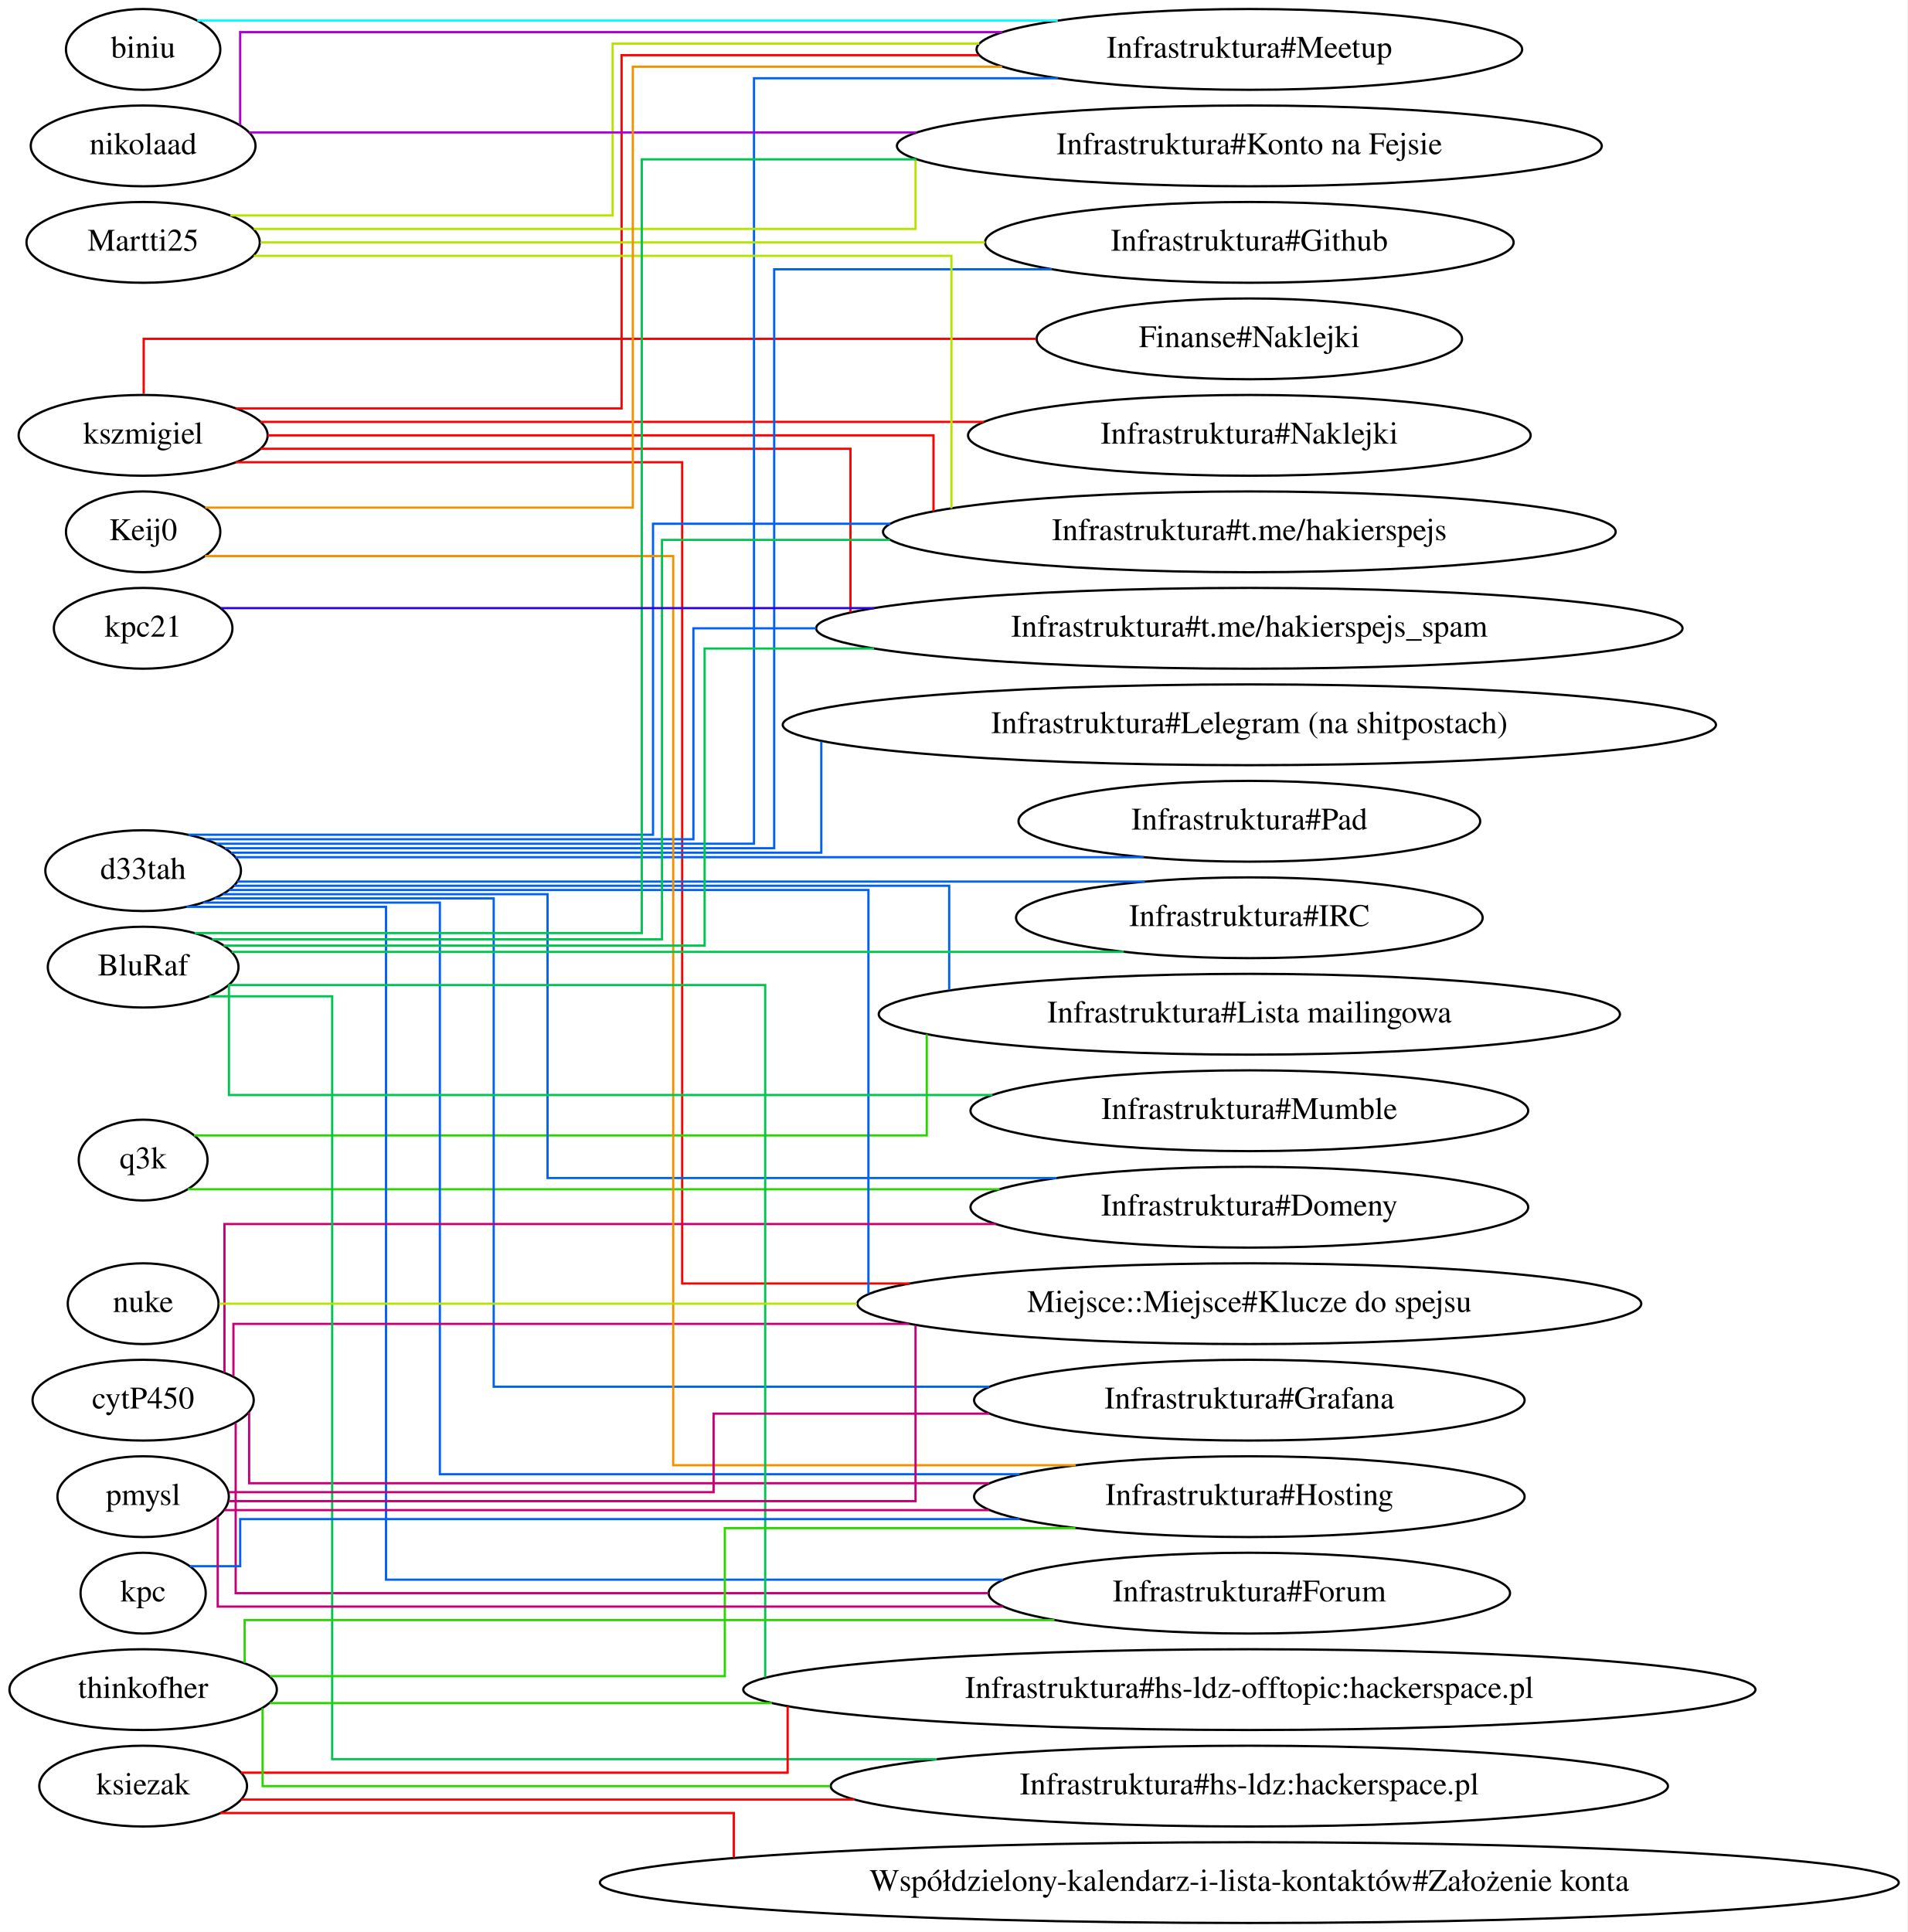
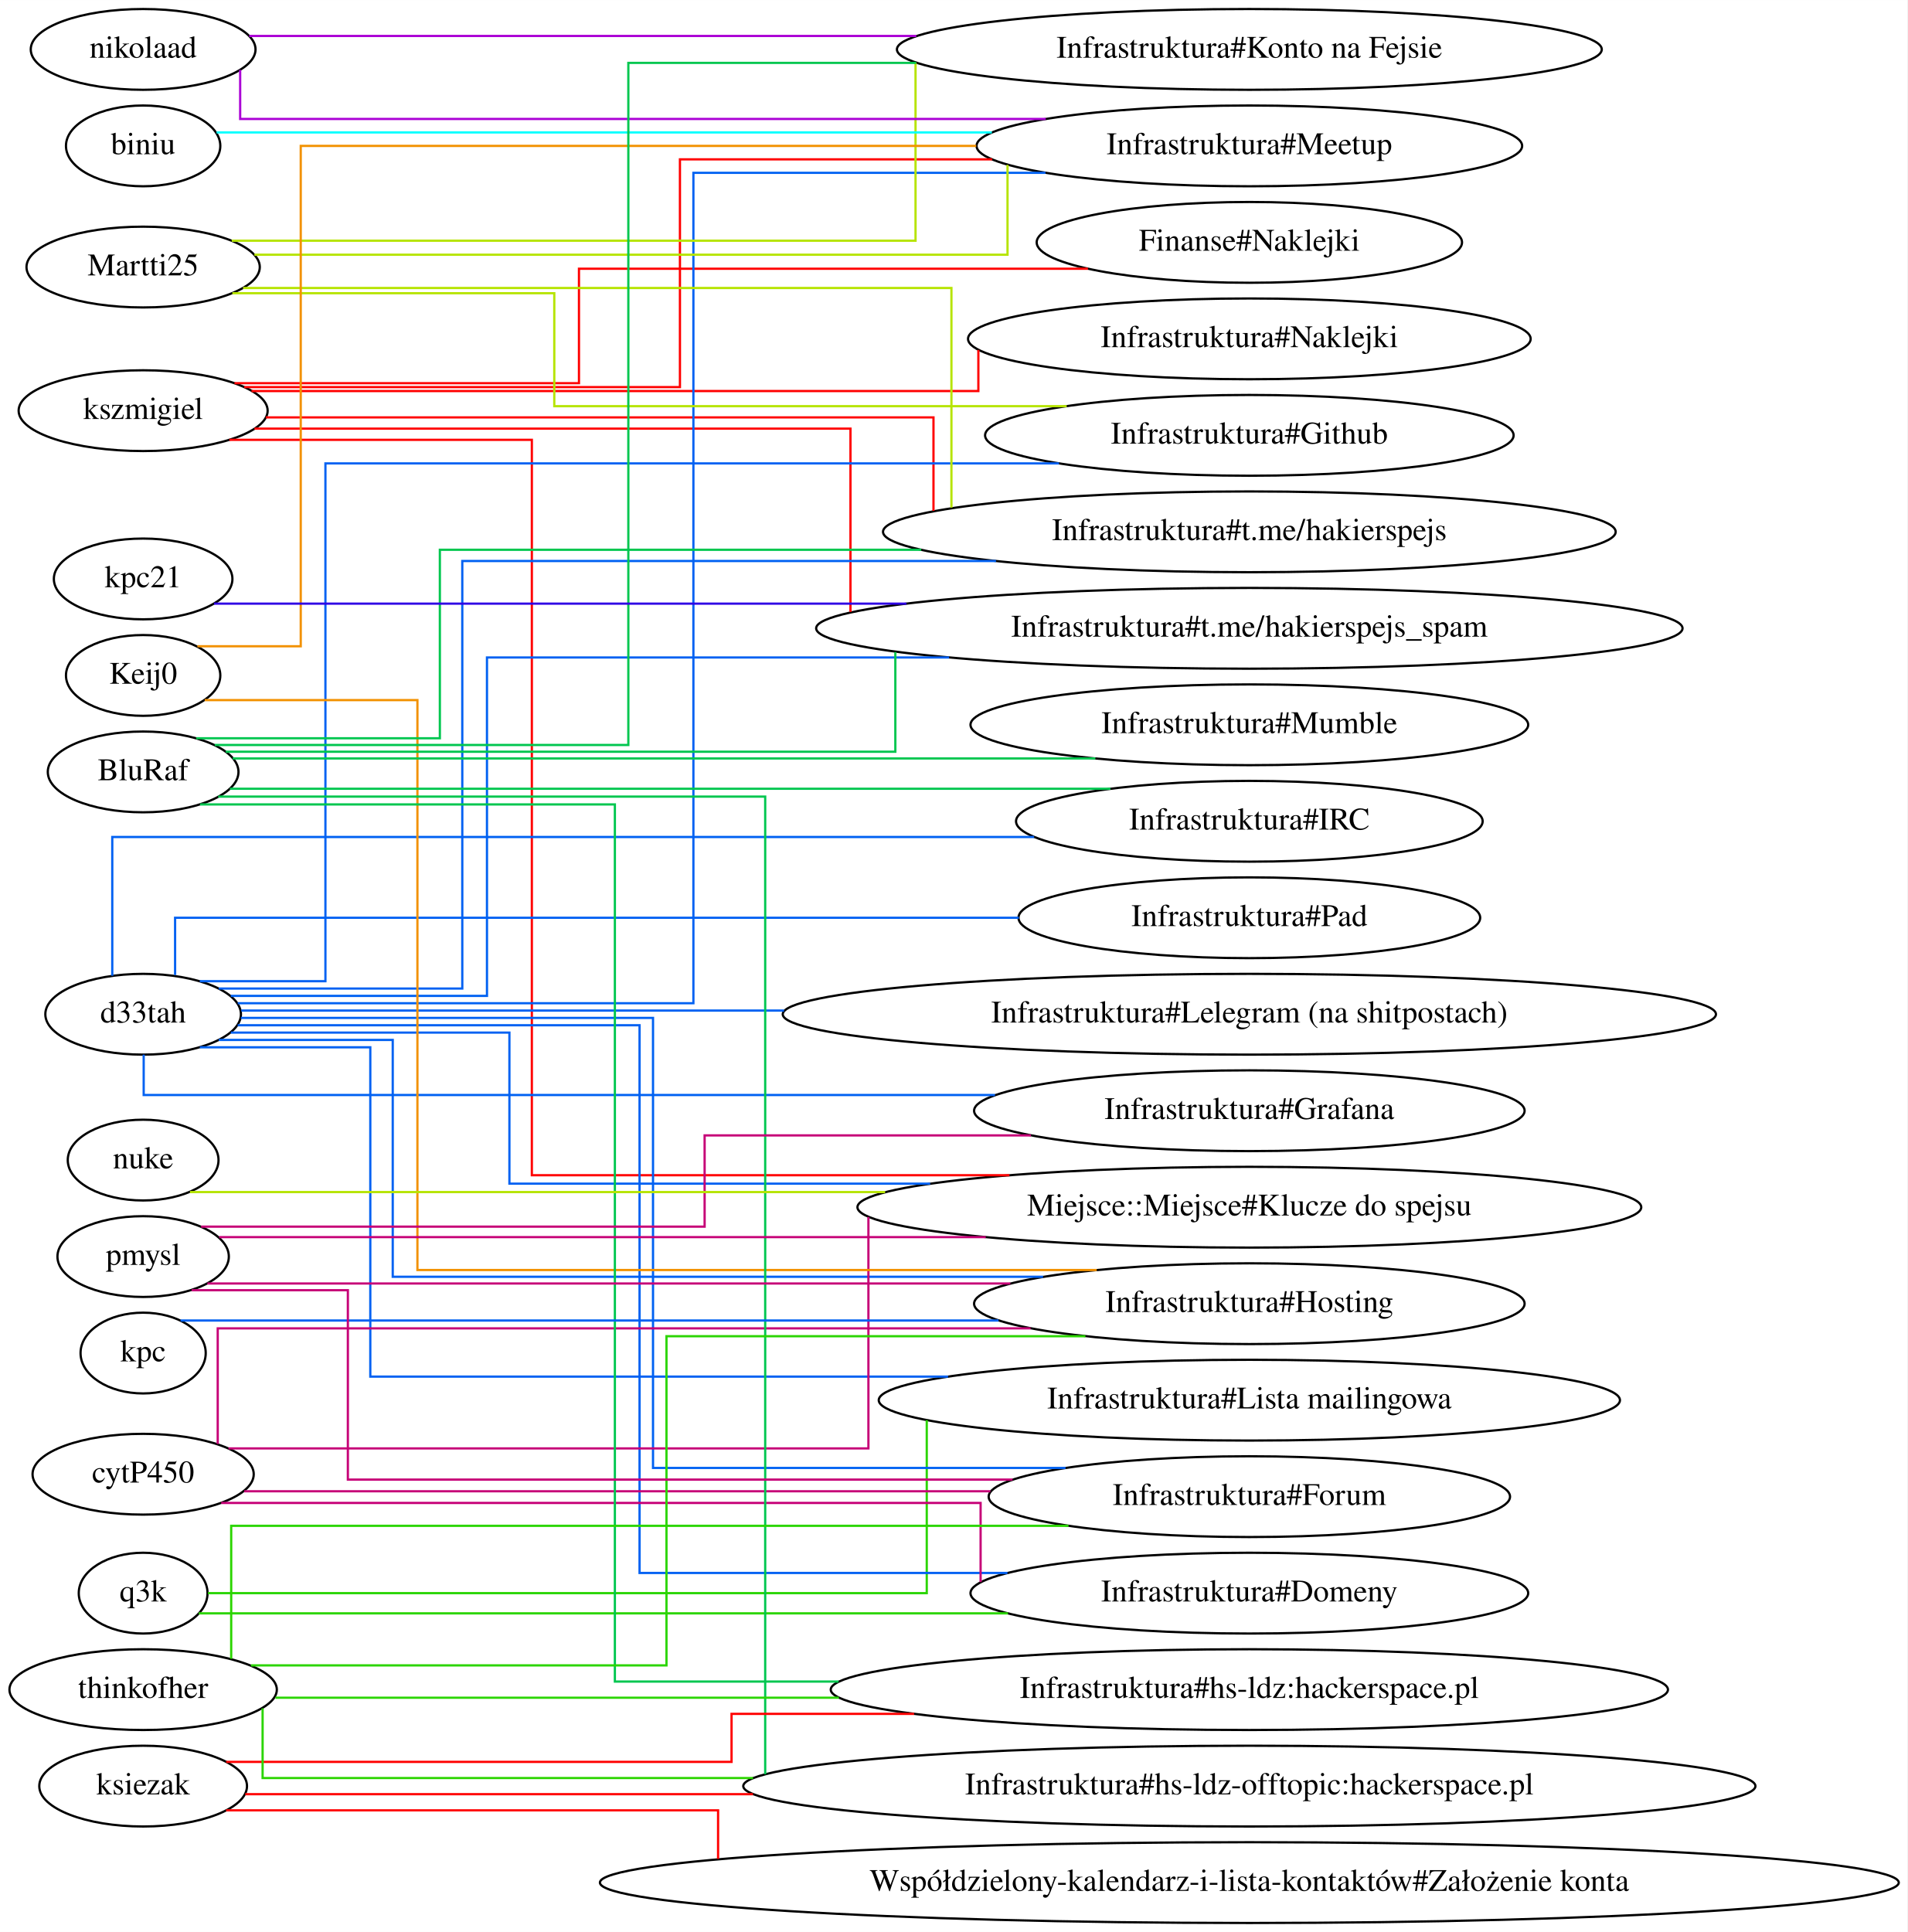
<svg xmlns="http://www.w3.org/2000/svg" width="850pt" height="861pt" viewBox="0.00 0.00 850.04 861.00">
  <g id="graph0" class="graph" transform="scale(1 1) rotate(0) translate(4 857)">
    <polygon fill="#ffffff" stroke="transparent" points="-4,4 -4,-857 846.038,-857 846.038,4 -4,4" />
    <g id="node1" class="node">
-       <ellipse fill="none" stroke="#000000" cx="59.795" cy="-663" rx="55.491" ry="18" />
-       <text text-anchor="middle" x="59.795" y="-659.3" font-family="Times,serif" font-size="14.00" fill="#000000">kszmigiel</text>
+       <ellipse fill="none" stroke="#000000" cx="59.795" cy="-674" rx="55.491" ry="18" />
+       <text text-anchor="middle" x="59.795" y="-670.3" font-family="Times,serif" font-size="14.00" fill="#000000">kszmigiel</text>
    </g>
    <g id="node2" class="node">
-       <ellipse fill="none" stroke="#000000" cx="552.814" cy="-706" rx="94.783" ry="18" />
-       <text text-anchor="middle" x="552.814" y="-702.3" font-family="Times,serif" font-size="14.00" fill="#000000">Finanse#Naklejki</text>
+       <ellipse fill="none" stroke="#000000" cx="552.814" cy="-749" rx="94.783" ry="18" />
+       <text text-anchor="middle" x="552.814" y="-745.3" font-family="Times,serif" font-size="14.00" fill="#000000">Finanse#Naklejki</text>
    </g>
    <g id="edge1" class="edge">
-       <path fill="none" stroke="#ff0000" d="M60.038,-681.485C60.038,-693.14 60.038,-706 60.038,-706 60.038,-706 314.607,-706 457.802,-706" />
+       <path fill="none" stroke="#ff0000" d="M100.514,-686.25C157.473,-686.25 254.038,-686.25 254.038,-686.25 254.038,-686.25 254.038,-737.25 254.038,-737.25 254.038,-737.25 392.462,-737.25 480.869,-737.25" />
    </g>
    <g id="node3" class="node">
-       <ellipse fill="none" stroke="#000000" cx="552.814" cy="-835" rx="121.578" ry="18" />
-       <text text-anchor="middle" x="552.814" y="-831.3" font-family="Times,serif" font-size="14.00" fill="#000000">Infrastruktura#Meetup</text>
+       <ellipse fill="none" stroke="#000000" cx="552.814" cy="-319" rx="174.669" ry="18" />
+       <text text-anchor="middle" x="552.814" y="-315.3" font-family="Times,serif" font-size="14.00" fill="#000000">Miejsce::Miejsce#Klucze do spejsu</text>
    </g>
    <g id="edge2" class="edge">
-       <path fill="none" stroke="#ff0000" d="M101.163,-675C163.175,-675 273.038,-675 273.038,-675 273.038,-675 273.038,-832.429 273.038,-832.429 273.038,-832.429 356.413,-832.429 432.134,-832.429" />
+       <path fill="none" stroke="#ff0000" d="M98.243,-661C149.282,-661 233.038,-661 233.038,-661 233.038,-661 233.038,-333.25 233.038,-333.25 233.038,-333.25 352.927,-333.25 445.889,-333.25" />
    </g>
    <g id="node4" class="node">
+       <ellipse fill="none" stroke="#000000" cx="552.814" cy="-706" rx="125.378" ry="18" />
+       <text text-anchor="middle" x="552.814" y="-702.3" font-family="Times,serif" font-size="14.00" fill="#000000">Infrastruktura#Naklejki</text>
+     </g>
+     <g id="edge3" class="edge">
+       <path fill="none" stroke="#ff0000" d="M108.077,-682.75C208.797,-682.75 432.038,-682.75 432.038,-682.75 432.038,-682.75 432.038,-694.244 432.038,-701.069" />
+     </g>
+     <g id="node5" class="node">
      <ellipse fill="none" stroke="#000000" cx="552.814" cy="-577" rx="193.066" ry="18" />
      <text text-anchor="middle" x="552.814" y="-573.3" font-family="Times,serif" font-size="14.00" fill="#000000">Infrastruktura#t.me/hakierspejs_spam</text>
    </g>
-     <g id="edge3" class="edge">
-       <path fill="none" stroke="#ff0000" d="M112.205,-657C201.845,-657 375.038,-657 375.038,-657 375.038,-657 375.038,-603.678 375.038,-584.1" />
-     </g>
-     <g id="node5" class="node">
-       <ellipse fill="none" stroke="#000000" cx="552.814" cy="-663" rx="125.378" ry="18" />
-       <text text-anchor="middle" x="552.814" y="-659.3" font-family="Times,serif" font-size="14.00" fill="#000000">Infrastruktura#Naklejki</text>
-     </g>
    <g id="edge4" class="edge">
-       <path fill="none" stroke="#ff0000" d="M112.09,-669C188.295,-669 331.935,-669 434.522,-669" />
+       <path fill="none" stroke="#ff0000" d="M109.398,-666C198.175,-666 375.038,-666 375.038,-666 375.038,-666 375.038,-605.539 375.038,-584.283" />
    </g>
    <g id="node6" class="node">
-       <ellipse fill="none" stroke="#000000" cx="552.814" cy="-276" rx="174.669" ry="18" />
-       <text text-anchor="middle" x="552.814" y="-272.3" font-family="Times,serif" font-size="14.00" fill="#000000">Miejsce::Miejsce#Klucze do spejsu</text>
+       <ellipse fill="none" stroke="#000000" cx="552.814" cy="-792" rx="121.578" ry="18" />
+       <text text-anchor="middle" x="552.814" y="-788.3" font-family="Times,serif" font-size="14.00" fill="#000000">Infrastruktura#Meetup</text>
    </g>
    <g id="edge5" class="edge">
-       <path fill="none" stroke="#ff0000" d="M101.094,-651C169.783,-651 300.038,-651 300.038,-651 300.038,-651 300.038,-285 300.038,-285 300.038,-285 347.561,-285 401.395,-285" />
+       <path fill="none" stroke="#ff0000" d="M104.794,-684.5C174.097,-684.5 299.038,-684.5 299.038,-684.5 299.038,-684.5 299.038,-786 299.038,-786 299.038,-786 370.924,-786 438.176,-786" />
    </g>
    <g id="node7" class="node">
      <ellipse fill="none" stroke="#000000" cx="552.814" cy="-620" rx="163.271" ry="18" />
      <text text-anchor="middle" x="552.814" y="-616.3" font-family="Times,serif" font-size="14.00" fill="#000000">Infrastruktura#t.me/hakierspejs</text>
    </g>
    <g id="edge6" class="edge">
-       <path fill="none" stroke="#ff0000" d="M115.22,-663C214.417,-663 412.038,-663 412.038,-663 412.038,-663 412.038,-641.741 412.038,-629.119" />
+       <path fill="none" stroke="#ff0000" d="M114.446,-671C213.385,-671 412.038,-671 412.038,-671 412.038,-671 412.038,-644.077 412.038,-629.354" />
    </g>
    <g id="node8" class="node">
-       <ellipse fill="none" stroke="#000000" cx="59.795" cy="-340" rx="28.695" ry="18" />
-       <text text-anchor="middle" x="59.795" y="-336.3" font-family="Times,serif" font-size="14.00" fill="#000000">q3k</text>
+       <ellipse fill="none" stroke="#000000" cx="59.795" cy="-147" rx="28.695" ry="18" />
+       <text text-anchor="middle" x="59.795" y="-143.3" font-family="Times,serif" font-size="14.00" fill="#000000">q3k</text>
    </g>
    <g id="node9" class="node">
-       <ellipse fill="none" stroke="#000000" cx="552.814" cy="-405" rx="165.171" ry="18" />
-       <text text-anchor="middle" x="552.814" y="-401.3" font-family="Times,serif" font-size="14.00" fill="#000000">Infrastruktura#Lista mailingowa</text>
+       <ellipse fill="none" stroke="#000000" cx="552.814" cy="-233" rx="165.171" ry="18" />
+       <text text-anchor="middle" x="552.814" y="-229.3" font-family="Times,serif" font-size="14.00" fill="#000000">Infrastruktura#Lista mailingowa</text>
    </g>
    <g id="edge7" class="edge">
-       <path fill="none" stroke="#2bd500" d="M82.44,-351C159.831,-351 409.038,-351 409.038,-351 409.038,-351 409.038,-380.745 409.038,-396.083" />
+       <path fill="none" stroke="#2bd500" d="M88.672,-147C172.346,-147 409.038,-147 409.038,-147 409.038,-147 409.038,-202.148 409.038,-224.12" />
    </g>
    <g id="node10" class="node">
-       <ellipse fill="none" stroke="#000000" cx="552.814" cy="-319" rx="124.278" ry="18" />
-       <text text-anchor="middle" x="552.814" y="-315.3" font-family="Times,serif" font-size="14.00" fill="#000000">Infrastruktura#Domeny</text>
+       <ellipse fill="none" stroke="#000000" cx="552.814" cy="-147" rx="124.278" ry="18" />
+       <text text-anchor="middle" x="552.814" y="-143.3" font-family="Times,serif" font-size="14.00" fill="#000000">Infrastruktura#Domeny</text>
    </g>
    <g id="edge8" class="edge">
-       <path fill="none" stroke="#2bd500" d="M79.732,-327C139.677,-327 321.522,-327 441.502,-327" />
+       <path fill="none" stroke="#2bd500" d="M84.582,-138C149.654,-138 328.381,-138 445.245,-138" />
    </g>
    <g id="node11" class="node">
-       <ellipse fill="none" stroke="#000000" cx="59.795" cy="-469" rx="43.592" ry="18" />
-       <text text-anchor="middle" x="59.795" y="-465.3" font-family="Times,serif" font-size="14.00" fill="#000000">d33tah</text>
+       <ellipse fill="none" stroke="#000000" cx="59.795" cy="-405" rx="43.592" ry="18" />
+       <text text-anchor="middle" x="59.795" y="-401.3" font-family="Times,serif" font-size="14.00" fill="#000000">d33tah</text>
+     </g>
+     <g id="edge10" class="edge">
+       <path fill="none" stroke="#0061f2" d="M98.895,-396.818C147.19,-396.818 223.038,-396.818 223.038,-396.818 223.038,-396.818 223.038,-329.5 223.038,-329.5 223.038,-329.5 321.313,-329.5 410.566,-329.5" />
+     </g>
+     <g id="edge14" class="edge">
+       <path fill="none" stroke="#0061f2" d="M98.861,-413.182C144.263,-413.182 213.038,-413.182 213.038,-413.182 213.038,-413.182 213.038,-564 213.038,-564 213.038,-564 323.931,-564 419.013,-564" />
+     </g>
+     <g id="edge20" class="edge">
+       <path fill="none" stroke="#0061f2" d="M101.954,-409.909C172.072,-409.909 305.038,-409.909 305.038,-409.909 305.038,-409.909 305.038,-780 305.038,-780 305.038,-780 391.243,-780 461.958,-780" />
+     </g>
+     <g id="edge21" class="edge">
+       <path fill="none" stroke="#0061f2" d="M93.504,-416.454C135.568,-416.454 202.038,-416.454 202.038,-416.454 202.038,-416.454 202.038,-607 202.038,-607 202.038,-607 337.352,-607 439.895,-607" />
+     </g>
+     <g id="edge15" class="edge">
+       <path fill="none" stroke="#0061f2" d="M85.082,-390.273C115.069,-390.273 161.038,-390.273 161.038,-390.273 161.038,-390.273 161.038,-243.5 161.038,-243.5 161.038,-243.5 305.124,-243.5 418.535,-243.5" />
+     </g>
+     <g id="edge19" class="edge">
+       <path fill="none" stroke="#0061f2" d="M101.93,-400.091C166.121,-400.091 281.038,-400.091 281.038,-400.091 281.038,-400.091 281.038,-156 281.038,-156 281.038,-156 369.132,-156 445.01,-156" />
+     </g>
+     <g id="node12" class="node">
+       <ellipse fill="none" stroke="#000000" cx="552.814" cy="-448" rx="102.882" ry="18" />
+       <text text-anchor="middle" x="552.814" y="-444.3" font-family="Times,serif" font-size="14.00" fill="#000000">Infrastruktura#Pad</text>
    </g>
    <g id="edge9" class="edge">
-       <path fill="none" stroke="#0061f2" d="M92.363,-481C164.625,-481 332.038,-481 332.038,-481 332.038,-481 332.038,-822.143 332.038,-822.143 332.038,-822.143 405.33,-822.143 467.456,-822.143" />
+       <path fill="none" stroke="#0061f2" d="M74.038,-422.49C74.038,-434.394 74.038,-448 74.038,-448 74.038,-448 309.424,-448 450.104,-448" />
+     </g>
+     <g id="node13" class="node">
+       <ellipse fill="none" stroke="#000000" cx="552.814" cy="-276" rx="122.678" ry="18" />
+       <text text-anchor="middle" x="552.814" y="-272.3" font-family="Times,serif" font-size="14.00" fill="#000000">Infrastruktura#Hosting</text>
    </g>
    <g id="edge11" class="edge">
-       <path fill="none" stroke="#0061f2" d="M87.451,-483C151.588,-483 305.038,-483 305.038,-483 305.038,-483 305.038,-577 305.038,-577 305.038,-577 327.893,-577 359.72,-577" />
+       <path fill="none" stroke="#0061f2" d="M93.473,-393.546C126.215,-393.546 171.038,-393.546 171.038,-393.546 171.038,-393.546 171.038,-288 171.038,-288 171.038,-288 347.916,-288 460.883,-288" />
+     </g>
+     <g id="node14" class="node">
+       <ellipse fill="none" stroke="#000000" cx="552.814" cy="-663" rx="117.779" ry="18" />
+       <text text-anchor="middle" x="552.814" y="-659.3" font-family="Times,serif" font-size="14.00" fill="#000000">Infrastruktura#Github</text>
+     </g>
+     <g id="edge12" class="edge">
+       <path fill="none" stroke="#0061f2" d="M85.055,-419.727C108.904,-419.727 141.038,-419.727 141.038,-419.727 141.038,-419.727 141.038,-650.5 141.038,-650.5 141.038,-650.5 347.451,-650.5 467.993,-650.5" />
+     </g>
+     <g id="node15" class="node">
+       <ellipse fill="none" stroke="#000000" cx="552.814" cy="-491" rx="103.981" ry="18" />
+       <text text-anchor="middle" x="552.814" y="-487.3" font-family="Times,serif" font-size="14.00" fill="#000000">Infrastruktura#IRC</text>
+     </g>
+     <g id="edge13" class="edge">
+       <path fill="none" stroke="#0061f2" d="M46.038,-422.142C46.038,-445.376 46.038,-484 46.038,-484 46.038,-484 309.978,-484 456.897,-484" />
+     </g>
+     <g id="node16" class="node">
+       <ellipse fill="none" stroke="#000000" cx="552.814" cy="-405" rx="207.963" ry="18" />
+       <text text-anchor="middle" x="552.814" y="-401.3" font-family="Times,serif" font-size="14.00" fill="#000000">Infrastruktura#Lelegram (na shitpostach)</text>
+     </g>
+     <g id="edge16" class="edge">
+       <path fill="none" stroke="#0061f2" d="M103.547,-406.636C158.162,-406.636 255.381,-406.636 345.447,-406.636" />
+     </g>
+     <g id="node17" class="node">
+       <ellipse fill="none" stroke="#000000" cx="552.814" cy="-190" rx="116.18" ry="18" />
+       <text text-anchor="middle" x="552.814" y="-186.3" font-family="Times,serif" font-size="14.00" fill="#000000">Infrastruktura#Forum</text>
    </g>
    <g id="edge17" class="edge">
-       <path fill="none" stroke="#0061f2" d="M98.144,-460.375C183.768,-460.375 383.038,-460.375 383.038,-460.375 383.038,-460.375 383.038,-308.95 383.038,-280.558" />
+       <path fill="none" stroke="#0061f2" d="M103.341,-403.364C169.325,-403.364 287.038,-403.364 287.038,-403.364 287.038,-403.364 287.038,-202.8 287.038,-202.8 287.038,-202.8 392.812,-202.8 470.904,-202.8" />
+     </g>
+     <g id="node18" class="node">
+       <ellipse fill="none" stroke="#000000" cx="552.814" cy="-362" rx="122.678" ry="18" />
+       <text text-anchor="middle" x="552.814" y="-358.3" font-family="Times,serif" font-size="14.00" fill="#000000">Infrastruktura#Grafana</text>
    </g>
    <g id="edge18" class="edge">
-       <path fill="none" stroke="#0061f2" d="M79.961,-485C135.576,-485 287.038,-485 287.038,-485 287.038,-485 287.038,-623.6 287.038,-623.6 287.038,-623.6 336.556,-623.6 392.843,-623.6" />
-     </g>
-     <g id="edge19" class="edge">
-       <path fill="none" stroke="#0061f2" d="M100.306,-462.25C194.257,-462.25 419.038,-462.25 419.038,-462.25 419.038,-462.25 419.038,-432.352 419.038,-415.768" />
-     </g>
-     <g id="edge21" class="edge">
-       <path fill="none" stroke="#0061f2" d="M95.405,-458.5C147.933,-458.5 240.038,-458.5 240.038,-458.5 240.038,-458.5 240.038,-332 240.038,-332 240.038,-332 374.339,-332 466.933,-332" />
-     </g>
-     <g id="node12" class="node">
-       <ellipse fill="none" stroke="#000000" cx="552.814" cy="-190" rx="122.678" ry="18" />
-       <text text-anchor="middle" x="552.814" y="-186.3" font-family="Times,serif" font-size="14.00" fill="#000000">Infrastruktura#Hosting</text>
-     </g>
-     <g id="edge10" class="edge">
-       <path fill="none" stroke="#0061f2" d="M86.556,-454.75C125.198,-454.75 192.038,-454.75 192.038,-454.75 192.038,-454.75 192.038,-200 192.038,-200 192.038,-200 343.734,-200 450.395,-200" />
-     </g>
-     <g id="node13" class="node">
-       <ellipse fill="none" stroke="#000000" cx="552.814" cy="-147" rx="116.18" ry="18" />
-       <text text-anchor="middle" x="552.814" y="-143.3" font-family="Times,serif" font-size="14.00" fill="#000000">Infrastruktura#Forum</text>
-     </g>
-     <g id="edge12" class="edge">
-       <path fill="none" stroke="#0061f2" d="M79.146,-452.875C110.281,-452.875 168.038,-452.875 168.038,-452.875 168.038,-452.875 168.038,-153 168.038,-153 168.038,-153 329.338,-153 443.067,-153" />
-     </g>
-     <g id="node14" class="node">
-       <ellipse fill="none" stroke="#000000" cx="552.814" cy="-749" rx="117.779" ry="18" />
-       <text text-anchor="middle" x="552.814" y="-745.3" font-family="Times,serif" font-size="14.00" fill="#000000">Infrastruktura#Github</text>
-     </g>
-     <g id="edge13" class="edge">
-       <path fill="none" stroke="#0061f2" d="M96.274,-479C172.372,-479 341.038,-479 341.038,-479 341.038,-479 341.038,-737 341.038,-737 341.038,-737 406.656,-737 464.842,-737" />
-     </g>
-     <g id="node15" class="node">
-       <ellipse fill="none" stroke="#000000" cx="552.814" cy="-233" rx="122.678" ry="18" />
-       <text text-anchor="middle" x="552.814" y="-229.3" font-family="Times,serif" font-size="14.00" fill="#000000">Infrastruktura#Grafana</text>
-     </g>
-     <g id="edge14" class="edge">
-       <path fill="none" stroke="#0061f2" d="M91.79,-456.625C137.501,-456.625 216.038,-456.625 216.038,-456.625 216.038,-456.625 216.038,-239 216.038,-239 216.038,-239 339.498,-239 436.915,-239" />
-     </g>
-     <g id="node16" class="node">
-       <ellipse fill="none" stroke="#000000" cx="552.814" cy="-534" rx="207.963" ry="18" />
-       <text text-anchor="middle" x="552.814" y="-530.3" font-family="Times,serif" font-size="14.00" fill="#000000">Infrastruktura#Lelegram (na shitpostach)</text>
-     </g>
-     <g id="edge15" class="edge">
-       <path fill="none" stroke="#0061f2" d="M98.998,-477C180.778,-477 362.038,-477 362.038,-477 362.038,-477 362.038,-511.098 362.038,-526.548" />
-     </g>
-     <g id="node17" class="node">
-       <ellipse fill="none" stroke="#000000" cx="552.814" cy="-448" rx="103.981" ry="18" />
-       <text text-anchor="middle" x="552.814" y="-444.3" font-family="Times,serif" font-size="14.00" fill="#000000">Infrastruktura#IRC</text>
-     </g>
-     <g id="edge16" class="edge">
-       <path fill="none" stroke="#0061f2" d="M101.829,-464.125C193.461,-464.125 410.63,-464.125 506.248,-464.125" />
-     </g>
-     <g id="node18" class="node">
-       <ellipse fill="none" stroke="#000000" cx="552.814" cy="-491" rx="102.882" ry="18" />
-       <text text-anchor="middle" x="552.814" y="-487.3" font-family="Times,serif" font-size="14.00" fill="#000000">Infrastruktura#Pad</text>
-     </g>
-     <g id="edge20" class="edge">
-       <path fill="none" stroke="#0061f2" d="M100.981,-475C191.933,-475 409.469,-475 505.675,-475" />
+       <path fill="none" stroke="#0061f2" d="M60.038,-387C60.038,-378 60.038,-369 60.038,-369 60.038,-369 293.945,-369 439.452,-369" />
    </g>
    <g id="node19" class="node">
-       <ellipse fill="none" stroke="#000000" cx="59.795" cy="-233" rx="49.291" ry="18" />
-       <text text-anchor="middle" x="59.795" y="-229.3" font-family="Times,serif" font-size="14.00" fill="#000000">cytP450</text>
+       <ellipse fill="none" stroke="#000000" cx="59.795" cy="-200" rx="49.291" ry="18" />
+       <text text-anchor="middle" x="59.795" y="-196.3" font-family="Times,serif" font-size="14.00" fill="#000000">cytP450</text>
    </g>
    <g id="edge24" class="edge">
-       <path fill="none" stroke="#c60077" d="M100.038,-243.758C100.038,-253.719 100.038,-267 100.038,-267 100.038,-267 269.521,-267 401.101,-267" />
+       <path fill="none" stroke="#c60077" d="M97.825,-211.5C183.272,-211.5 383.038,-211.5 383.038,-211.5 383.038,-211.5 383.038,-294.541 383.038,-314.653" />
+     </g>
+     <g id="edge23" class="edge">
+       <path fill="none" stroke="#c60077" d="M94.573,-187.2C187.231,-187.2 433.038,-187.2 433.038,-187.2 433.038,-187.2 433.038,-162.664 433.038,-151.929" />
+     </g>
+     <g id="edge22" class="edge">
+       <path fill="none" stroke="#c60077" d="M93.038,-213.468C93.038,-232.507 93.038,-265 93.038,-265 93.038,-265 320.344,-265 455.307,-265" />
    </g>
    <g id="edge25" class="edge">
-       <path fill="none" stroke="#c60077" d="M96.038,-245.266C96.038,-267.344 96.038,-311.5 96.038,-311.5 96.038,-311.5 304.639,-311.5 439.903,-311.5" />
-     </g>
-     <g id="edge22" class="edge">
-       <path fill="none" stroke="#c60077" d="M107.038,-227.541C107.038,-217.248 107.038,-196 107.038,-196 107.038,-196 304.774,-196 436.855,-196" />
-     </g>
-     <g id="edge23" class="edge">
-       <path fill="none" stroke="#c60077" d="M101.038,-222.797C101.038,-200.016 101.038,-147 101.038,-147 101.038,-147 302.612,-147 436.47,-147" />
+       <path fill="none" stroke="#c60077" d="M104.854,-192.4C179.554,-192.4 331.309,-192.4 437.391,-192.4" />
    </g>
    <g id="node20" class="node">
-       <ellipse fill="none" stroke="#000000" cx="59.795" cy="-749" rx="51.991" ry="18" />
-       <text text-anchor="middle" x="59.795" y="-745.3" font-family="Times,serif" font-size="14.00" fill="#000000">Martti25</text>
+       <ellipse fill="none" stroke="#000000" cx="59.795" cy="-738" rx="51.991" ry="18" />
+       <text text-anchor="middle" x="59.795" y="-734.3" font-family="Times,serif" font-size="14.00" fill="#000000">Martti25</text>
+     </g>
+     <g id="edge27" class="edge">
+       <path fill="none" stroke="#b6e400" d="M109.37,-743.5C213.418,-743.5 445.038,-743.5 445.038,-743.5 445.038,-743.5 445.038,-769.656 445.038,-783.552" />
    </g>
    <g id="edge29" class="edge">
-       <path fill="none" stroke="#b6e400" d="M98.661,-761C159.173,-761 269.038,-761 269.038,-761 269.038,-761 269.038,-837.571 269.038,-837.571 269.038,-837.571 355.124,-837.571 432.467,-837.571" />
+       <path fill="none" stroke="#b6e400" d="M104.329,-728.667C200.712,-728.667 420.038,-728.667 420.038,-728.667 420.038,-728.667 420.038,-658.303 420.038,-630.817" />
+     </g>
+     <g id="edge28" class="edge">
+       <path fill="none" stroke="#b6e400" d="M99.556,-726.333C153.449,-726.333 243.038,-726.333 243.038,-726.333 243.038,-726.333 243.038,-676 243.038,-676 243.038,-676 379.643,-676 471.424,-676" />
+     </g>
+     <g id="node21" class="node">
+       <ellipse fill="none" stroke="#000000" cx="552.814" cy="-835" rx="157.072" ry="18" />
+       <text text-anchor="middle" x="552.814" y="-831.3" font-family="Times,serif" font-size="14.00" fill="#000000">Infrastruktura#Konto na Fejsie</text>
    </g>
    <g id="edge26" class="edge">
-       <path fill="none" stroke="#b6e400" d="M109.13,-743C207.791,-743 420.038,-743 420.038,-743 420.038,-743 420.038,-660.232 420.038,-630.487" />
-     </g>
-     <g id="edge28" class="edge">
-       <path fill="none" stroke="#b6e400" d="M112.09,-749C188.418,-749 332.402,-749 435.022,-749" />
-     </g>
-     <g id="node21" class="node">
-       <ellipse fill="none" stroke="#000000" cx="552.814" cy="-792" rx="157.072" ry="18" />
-       <text text-anchor="middle" x="552.814" y="-788.3" font-family="Times,serif" font-size="14.00" fill="#000000">Infrastruktura#Konto na Fejsie</text>
-     </g>
-     <g id="edge27" class="edge">
-       <path fill="none" stroke="#b6e400" d="M109.116,-755C204.303,-755 404.038,-755 404.038,-755 404.038,-755 404.038,-775.381 404.038,-785.89" />
+       <path fill="none" stroke="#b6e400" d="M99.284,-749.75C189.705,-749.75 404.038,-749.75 404.038,-749.75 404.038,-749.75 404.038,-809.88 404.038,-829.14" />
    </g>
    <g id="node22" class="node">
-       <ellipse fill="none" stroke="#000000" cx="59.795" cy="-835" rx="34.394" ry="18" />
-       <text text-anchor="middle" x="59.795" y="-831.3" font-family="Times,serif" font-size="14.00" fill="#000000">biniu</text>
+       <ellipse fill="none" stroke="#000000" cx="59.795" cy="-792" rx="34.394" ry="18" />
+       <text text-anchor="middle" x="59.795" y="-788.3" font-family="Times,serif" font-size="14.00" fill="#000000">biniu</text>
    </g>
    <g id="edge30" class="edge">
-       <path fill="none" stroke="#00ffff" d="M83.908,-847.857C152.635,-847.857 351.984,-847.857 467.43,-847.857" />
+       <path fill="none" stroke="#00ffff" d="M92.525,-798C161.722,-798 325.722,-798 438.047,-798" />
    </g>
    <g id="node23" class="node">
-       <ellipse fill="none" stroke="#000000" cx="59.795" cy="-792" rx="50.091" ry="18" />
-       <text text-anchor="middle" x="59.795" y="-788.3" font-family="Times,serif" font-size="14.00" fill="#000000">nikolaad</text>
+       <ellipse fill="none" stroke="#000000" cx="59.795" cy="-835" rx="50.091" ry="18" />
+       <text text-anchor="middle" x="59.795" y="-831.3" font-family="Times,serif" font-size="14.00" fill="#000000">nikolaad</text>
    </g>
    <g id="edge32" class="edge">
-       <path fill="none" stroke="#ab00d5" d="M103.038,-801.302C103.038,-815.943 103.038,-842.714 103.038,-842.714 103.038,-842.714 309.631,-842.714 442.786,-842.714" />
+       <path fill="none" stroke="#ab00d5" d="M103.038,-825.867C103.038,-816.722 103.038,-804 103.038,-804 103.038,-804 330.682,-804 462.066,-804" />
    </g>
    <g id="edge31" class="edge">
-       <path fill="none" stroke="#ab00d5" d="M107.067,-798C174.913,-798 302.897,-798 404.383,-798" />
+       <path fill="none" stroke="#ab00d5" d="M107.067,-841C174.913,-841 302.897,-841 404.383,-841" />
    </g>
    <g id="node24" class="node">
-       <ellipse fill="none" stroke="#000000" cx="59.795" cy="-620" rx="34.394" ry="18" />
-       <text text-anchor="middle" x="59.795" y="-616.3" font-family="Times,serif" font-size="14.00" fill="#000000">Keij0</text>
+       <ellipse fill="none" stroke="#000000" cx="59.795" cy="-556" rx="34.394" ry="18" />
+       <text text-anchor="middle" x="59.795" y="-552.3" font-family="Times,serif" font-size="14.00" fill="#000000">Keij0</text>
    </g>
    <g id="edge34" class="edge">
-       <path fill="none" stroke="#f29100" d="M87.435,-630.8C146.162,-630.8 278.038,-630.8 278.038,-630.8 278.038,-630.8 278.038,-827.286 278.038,-827.286 278.038,-827.286 366.19,-827.286 442.635,-827.286" />
+       <path fill="none" stroke="#f29100" d="M83.969,-569C104.287,-569 130.038,-569 130.038,-569 130.038,-569 130.038,-792 130.038,-792 130.038,-792 306.2,-792 431.097,-792" />
    </g>
    <g id="edge33" class="edge">
-       <path fill="none" stroke="#f29100" d="M87.357,-609.2C149.676,-609.2 296.038,-609.2 296.038,-609.2 296.038,-609.2 296.038,-204 296.038,-204 296.038,-204 399.819,-204 475.424,-204" />
+       <path fill="none" stroke="#f29100" d="M87.228,-545C123.27,-545 182.038,-545 182.038,-545 182.038,-545 182.038,-291 182.038,-291 182.038,-291 377.768,-291 484.808,-291" />
    </g>
    <g id="node25" class="node">
-       <ellipse fill="none" stroke="#000000" cx="59.795" cy="-426" rx="42.494" ry="18" />
-       <text text-anchor="middle" x="59.795" y="-422.3" font-family="Times,serif" font-size="14.00" fill="#000000">BluRaf</text>
+       <ellipse fill="none" stroke="#000000" cx="59.795" cy="-513" rx="42.494" ry="18" />
+       <text text-anchor="middle" x="59.795" y="-509.3" font-family="Times,serif" font-size="14.00" fill="#000000">BluRaf</text>
+     </g>
+     <g id="edge38" class="edge">
+       <path fill="none" stroke="#00c64f" d="M96.631,-522C183.718,-522 395.038,-522 395.038,-522 395.038,-522 395.038,-550.413 395.038,-566.395" />
+     </g>
+     <g id="edge41" class="edge">
+       <path fill="none" stroke="#00c64f" d="M83.437,-528C121.475,-528 192.038,-528 192.038,-528 192.038,-528 192.038,-612 192.038,-612 192.038,-612 306.586,-612 406.592,-612" />
    </g>
    <g id="edge37" class="edge">
-       <path fill="none" stroke="#00c64f" d="M95.648,-435.6C164.843,-435.6 310.038,-435.6 310.038,-435.6 310.038,-435.6 310.038,-568 310.038,-568 310.038,-568 343.471,-568 385.523,-568" />
-     </g>
-     <g id="edge41" class="edge">
-       <path fill="none" stroke="#00c64f" d="M90.502,-438.4C153.405,-438.4 291.038,-438.4 291.038,-438.4 291.038,-438.4 291.038,-616.4 291.038,-616.4 291.038,-616.4 338.278,-616.4 392.622,-616.4" />
+       <path fill="none" stroke="#00c64f" d="M98.481,-505.5C183.607,-505.5 387.76,-505.5 490.918,-505.5" />
+     </g>
+     <g id="edge40" class="edge">
+       <path fill="none" stroke="#00c64f" d="M91.702,-525C151.854,-525 276.038,-525 276.038,-525 276.038,-525 276.038,-829 276.038,-829 276.038,-829 338.64,-829 404.298,-829" />
+     </g>
+     <g id="node26" class="node">
+       <ellipse fill="none" stroke="#000000" cx="552.814" cy="-534" rx="124.278" ry="18" />
+       <text text-anchor="middle" x="552.814" y="-530.3" font-family="Times,serif" font-size="14.00" fill="#000000">Infrastruktura#Mumble</text>
+     </g>
+     <g id="edge35" class="edge">
+       <path fill="none" stroke="#00c64f" d="M99.723,-519C183.739,-519 379.638,-519 484.193,-519" />
+     </g>
+     <g id="node27" class="node">
+       <ellipse fill="none" stroke="#000000" cx="552.814" cy="-104" rx="186.567" ry="18" />
+       <text text-anchor="middle" x="552.814" y="-100.3" font-family="Times,serif" font-size="14.00" fill="#000000">Infrastruktura#hs-ldz:hackerspace.pl</text>
+     </g>
+     <g id="edge36" class="edge">
+       <path fill="none" stroke="#00c64f" d="M85.155,-498.5C141.073,-498.5 270.038,-498.5 270.038,-498.5 270.038,-498.5 270.038,-107.6 270.038,-107.6 270.038,-107.6 315.371,-107.6 369.734,-107.6" />
+     </g>
+     <g id="node28" class="node">
+       <ellipse fill="none" stroke="#000000" cx="552.814" cy="-61" rx="225.56" ry="18" />
+       <text text-anchor="middle" x="552.814" y="-57.3" font-family="Times,serif" font-size="14.00" fill="#000000">Infrastruktura#hs-ldz-offtopic:hackerspace.pl</text>
    </g>
    <g id="edge39" class="edge">
-       <path fill="none" stroke="#00c64f" d="M99.307,-432.8C186.594,-432.8 396.079,-432.8 496.832,-432.8" />
-     </g>
-     <g id="edge38" class="edge">
-       <path fill="none" stroke="#00c64f" d="M82.742,-441.2C139.524,-441.2 282.038,-441.2 282.038,-441.2 282.038,-441.2 282.038,-786 282.038,-786 282.038,-786 341.287,-786 404.355,-786" />
-     </g>
-     <g id="node26" class="node">
-       <ellipse fill="none" stroke="#000000" cx="552.814" cy="-61" rx="186.567" ry="18" />
-       <text text-anchor="middle" x="552.814" y="-57.3" font-family="Times,serif" font-size="14.00" fill="#000000">Infrastruktura#hs-ldz:hackerspace.pl</text>
-     </g>
-     <g id="edge35" class="edge">
-       <path fill="none" stroke="#00c64f" d="M89.259,-413C113.552,-413 144.038,-413 144.038,-413 144.038,-413 144.038,-73 144.038,-73 144.038,-73 295.103,-73 413.565,-73" />
-     </g>
-     <g id="node27" class="node">
-       <ellipse fill="none" stroke="#000000" cx="552.814" cy="-104" rx="225.56" ry="18" />
-       <text text-anchor="middle" x="552.814" y="-100.3" font-family="Times,serif" font-size="14.00" fill="#000000">Infrastruktura#hs-ldz-offtopic:hackerspace.pl</text>
-     </g>
-     <g id="edge36" class="edge">
-       <path fill="none" stroke="#00c64f" d="M97.763,-418C173.693,-418 337.038,-418 337.038,-418 337.038,-418 337.038,-151.146 337.038,-109.45" />
-     </g>
-     <g id="node28" class="node">
-       <ellipse fill="none" stroke="#000000" cx="552.814" cy="-362" rx="124.278" ry="18" />
-       <text text-anchor="middle" x="552.814" y="-358.3" font-family="Times,serif" font-size="14.00" fill="#000000">Infrastruktura#Mumble</text>
-     </g>
-     <g id="edge40" class="edge">
-       <path fill="none" stroke="#00c64f" d="M98.038,-418.074C98.038,-402.412 98.038,-369 98.038,-369 98.038,-369 303.63,-369 438.348,-369" />
+       <path fill="none" stroke="#00c64f" d="M93.237,-502C166.975,-502 337.038,-502 337.038,-502 337.038,-502 337.038,-116.016 337.038,-66.26" />
    </g>
    <g id="node29" class="node">
-       <ellipse fill="none" stroke="#000000" cx="59.795" cy="-577" rx="39.794" ry="18" />
-       <text text-anchor="middle" x="59.795" y="-573.3" font-family="Times,serif" font-size="14.00" fill="#000000">kpc21</text>
+       <ellipse fill="none" stroke="#000000" cx="59.795" cy="-599" rx="39.794" ry="18" />
+       <text text-anchor="middle" x="59.795" y="-595.3" font-family="Times,serif" font-size="14.00" fill="#000000">kpc21</text>
    </g>
    <g id="edge42" class="edge">
-       <path fill="none" stroke="#2e00e4" d="M94.463,-586C154.3,-586 280.638,-586 385.548,-586" />
+       <path fill="none" stroke="#2e00e4" d="M91.385,-588C152.54,-588 290.701,-588 399.995,-588" />
    </g>
    <g id="node30" class="node">
      <ellipse fill="none" stroke="#000000" cx="59.795" cy="-61" rx="46.292" ry="18" />
      <text text-anchor="middle" x="59.795" y="-57.3" font-family="Times,serif" font-size="14.00" fill="#000000">ksiezak</text>
    </g>
    <g id="edge43" class="edge">
-       <path fill="none" stroke="#ff0000" d="M103.547,-55C164.584,-55 278.833,-55 376.84,-55" />
+       <path fill="none" stroke="#ff0000" d="M96.812,-71.8C169.099,-71.8 322.038,-71.8 322.038,-71.8 322.038,-71.8 322.038,-93.2 322.038,-93.2 322.038,-93.2 359.034,-93.2 403.401,-93.2" />
    </g>
    <g id="edge44" class="edge">
-       <path fill="none" stroke="#ff0000" d="M103.421,-67C183.776,-67 347.038,-67 347.038,-67 347.038,-67 347.038,-85.701 347.038,-96.513" />
+       <path fill="none" stroke="#ff0000" d="M105.293,-57.4C157.379,-57.4 246.513,-57.4 331.587,-57.4" />
    </g>
    <g id="node31" class="node">
      <ellipse fill="none" stroke="#000000" cx="552.814" cy="-18" rx="289.449" ry="18" />
      <text text-anchor="middle" x="552.814" y="-14.3" font-family="Times,serif" font-size="14.00" fill="#000000">Współdzielony-kalendarz-i-lista-kontaktów#Założenie konta</text>
    </g>
    <g id="edge45" class="edge">
-       <path fill="none" stroke="#ff0000" d="M94.209,-49C165.564,-49 323.038,-49 323.038,-49 323.038,-49 323.038,-38.071 323.038,-29.192" />
+       <path fill="none" stroke="#ff0000" d="M96.781,-50.2C167.743,-50.2 316.038,-50.2 316.038,-50.2 316.038,-50.2 316.038,-37.934 316.038,-28.544" />
    </g>
    <g id="node32" class="node">
      <ellipse fill="none" stroke="#000000" cx="59.795" cy="-104" rx="59.59" ry="18" />
      <text text-anchor="middle" x="59.795" y="-100.3" font-family="Times,serif" font-size="14.00" fill="#000000">thinkofher</text>
    </g>
+     <g id="edge48" class="edge">
+       <path fill="none" stroke="#2bd500" d="M107.84,-114.8C176.119,-114.8 293.038,-114.8 293.038,-114.8 293.038,-114.8 293.038,-261.5 293.038,-261.5 293.038,-261.5 402.925,-261.5 479.76,-261.5" />
+     </g>
+     <g id="edge49" class="edge">
+       <path fill="none" stroke="#2bd500" d="M99.038,-117.731C99.038,-138.877 99.038,-177 99.038,-177 99.038,-177 341.814,-177 472.211,-177" />
+     </g>
    <g id="edge46" class="edge">
-       <path fill="none" stroke="#2bd500" d="M116.366,-110C192.646,-110 319.038,-110 319.038,-110 319.038,-110 319.038,-176 319.038,-176 319.038,-176 407.245,-176 475.295,-176" />
-     </g>
-     <g id="edge49" class="edge">
-       <path fill="none" stroke="#2bd500" d="M105.038,-115.897C105.038,-124.639 105.038,-135 105.038,-135 105.038,-135 335.731,-135 465.947,-135" />
+       <path fill="none" stroke="#2bd500" d="M118.775,-100.4C180.692,-100.4 281.184,-100.4 369.887,-100.4" />
    </g>
    <g id="edge47" class="edge">
-       <path fill="none" stroke="#2bd500" d="M113.038,-95.709C113.038,-83.214 113.038,-61 113.038,-61 113.038,-61 246.212,-61 365.99,-61" />
-     </g>
-     <g id="edge48" class="edge">
-       <path fill="none" stroke="#2bd500" d="M116.35,-98C171.299,-98 258.2,-98 340.043,-98" />
+       <path fill="none" stroke="#2bd500" d="M113.038,-95.644C113.038,-84.079 113.038,-64.6 113.038,-64.6 113.038,-64.6 222.125,-64.6 331.637,-64.6" />
    </g>
    <g id="node33" class="node">
-       <ellipse fill="none" stroke="#000000" cx="59.795" cy="-147" rx="27.895" ry="18" />
-       <text text-anchor="middle" x="59.795" y="-143.3" font-family="Times,serif" font-size="14.00" fill="#000000">kpc</text>
+       <ellipse fill="none" stroke="#000000" cx="59.795" cy="-254" rx="27.895" ry="18" />
+       <text text-anchor="middle" x="59.795" y="-250.3" font-family="Times,serif" font-size="14.00" fill="#000000">kpc</text>
    </g>
    <g id="edge50" class="edge">
-       <path fill="none" stroke="#0061f2" d="M80.656,-159C91.715,-159 103.038,-159 103.038,-159 103.038,-159 103.038,-180 103.038,-180 103.038,-180 317.746,-180 450.471,-180" />
+       <path fill="none" stroke="#0061f2" d="M76.481,-268.5C132.745,-268.5 318.804,-268.5 441.048,-268.5" />
    </g>
    <g id="node34" class="node">
-       <ellipse fill="none" stroke="#000000" cx="59.795" cy="-190" rx="38.194" ry="18" />
-       <text text-anchor="middle" x="59.795" y="-186.3" font-family="Times,serif" font-size="14.00" fill="#000000">pmysl</text>
+       <ellipse fill="none" stroke="#000000" cx="59.795" cy="-297" rx="38.194" ry="18" />
+       <text text-anchor="middle" x="59.795" y="-293.3" font-family="Times,serif" font-size="14.00" fill="#000000">pmysl</text>
    </g>
    <g id="edge53" class="edge">
-       <path fill="none" stroke="#c60077" d="M97.95,-188C187.578,-188 404.038,-188 404.038,-188 404.038,-188 404.038,-243.334 404.038,-266.246" />
+       <path fill="none" stroke="#c60077" d="M93.682,-305.667C162.972,-305.667 323.727,-305.667 435.337,-305.667" />
    </g>
    <g id="edge51" class="edge">
-       <path fill="none" stroke="#c60077" d="M96.048,-184C166.874,-184 326.338,-184 436.754,-184" />
+       <path fill="none" stroke="#c60077" d="M88.433,-285C156.663,-285 331.666,-285 446.282,-285" />
+     </g>
+     <g id="edge54" class="edge">
+       <path fill="none" stroke="#c60077" d="M81.418,-282C108.4,-282 151.038,-282 151.038,-282 151.038,-282 151.038,-197.6 151.038,-197.6 151.038,-197.6 328.213,-197.6 447.252,-197.6" />
    </g>
    <g id="edge52" class="edge">
-       <path fill="none" stroke="#c60077" d="M93.038,-181.013C93.038,-166.867 93.038,-141 93.038,-141 93.038,-141 306.972,-141 442.978,-141" />
-     </g>
-     <g id="edge54" class="edge">
-       <path fill="none" stroke="#c60077" d="M98.133,-192C169.158,-192 314.038,-192 314.038,-192 314.038,-192 314.038,-227 314.038,-227 314.038,-227 376.087,-227 436.923,-227" />
+       <path fill="none" stroke="#c60077" d="M85.633,-310.333C149.569,-310.333 310.038,-310.333 310.038,-310.333 310.038,-310.333 310.038,-351 310.038,-351 310.038,-351 387.924,-351 455.466,-351" />
    </g>
    <g id="node35" class="node">
-       <ellipse fill="none" stroke="#000000" cx="59.795" cy="-276" rx="33.595" ry="18" />
-       <text text-anchor="middle" x="59.795" y="-272.3" font-family="Times,serif" font-size="14.00" fill="#000000">nuke</text>
+       <ellipse fill="none" stroke="#000000" cx="59.795" cy="-340" rx="33.595" ry="18" />
+       <text text-anchor="middle" x="59.795" y="-336.3" font-family="Times,serif" font-size="14.00" fill="#000000">nuke</text>
    </g>
    <g id="edge55" class="edge">
-       <path fill="none" stroke="#b6e400" d="M93.682,-276C151.768,-276 274.132,-276 377.937,-276" />
+       <path fill="none" stroke="#b6e400" d="M80.664,-325.75C133.357,-325.75 275.746,-325.75 390.484,-325.75" />
    </g>
  </g>
</svg>
